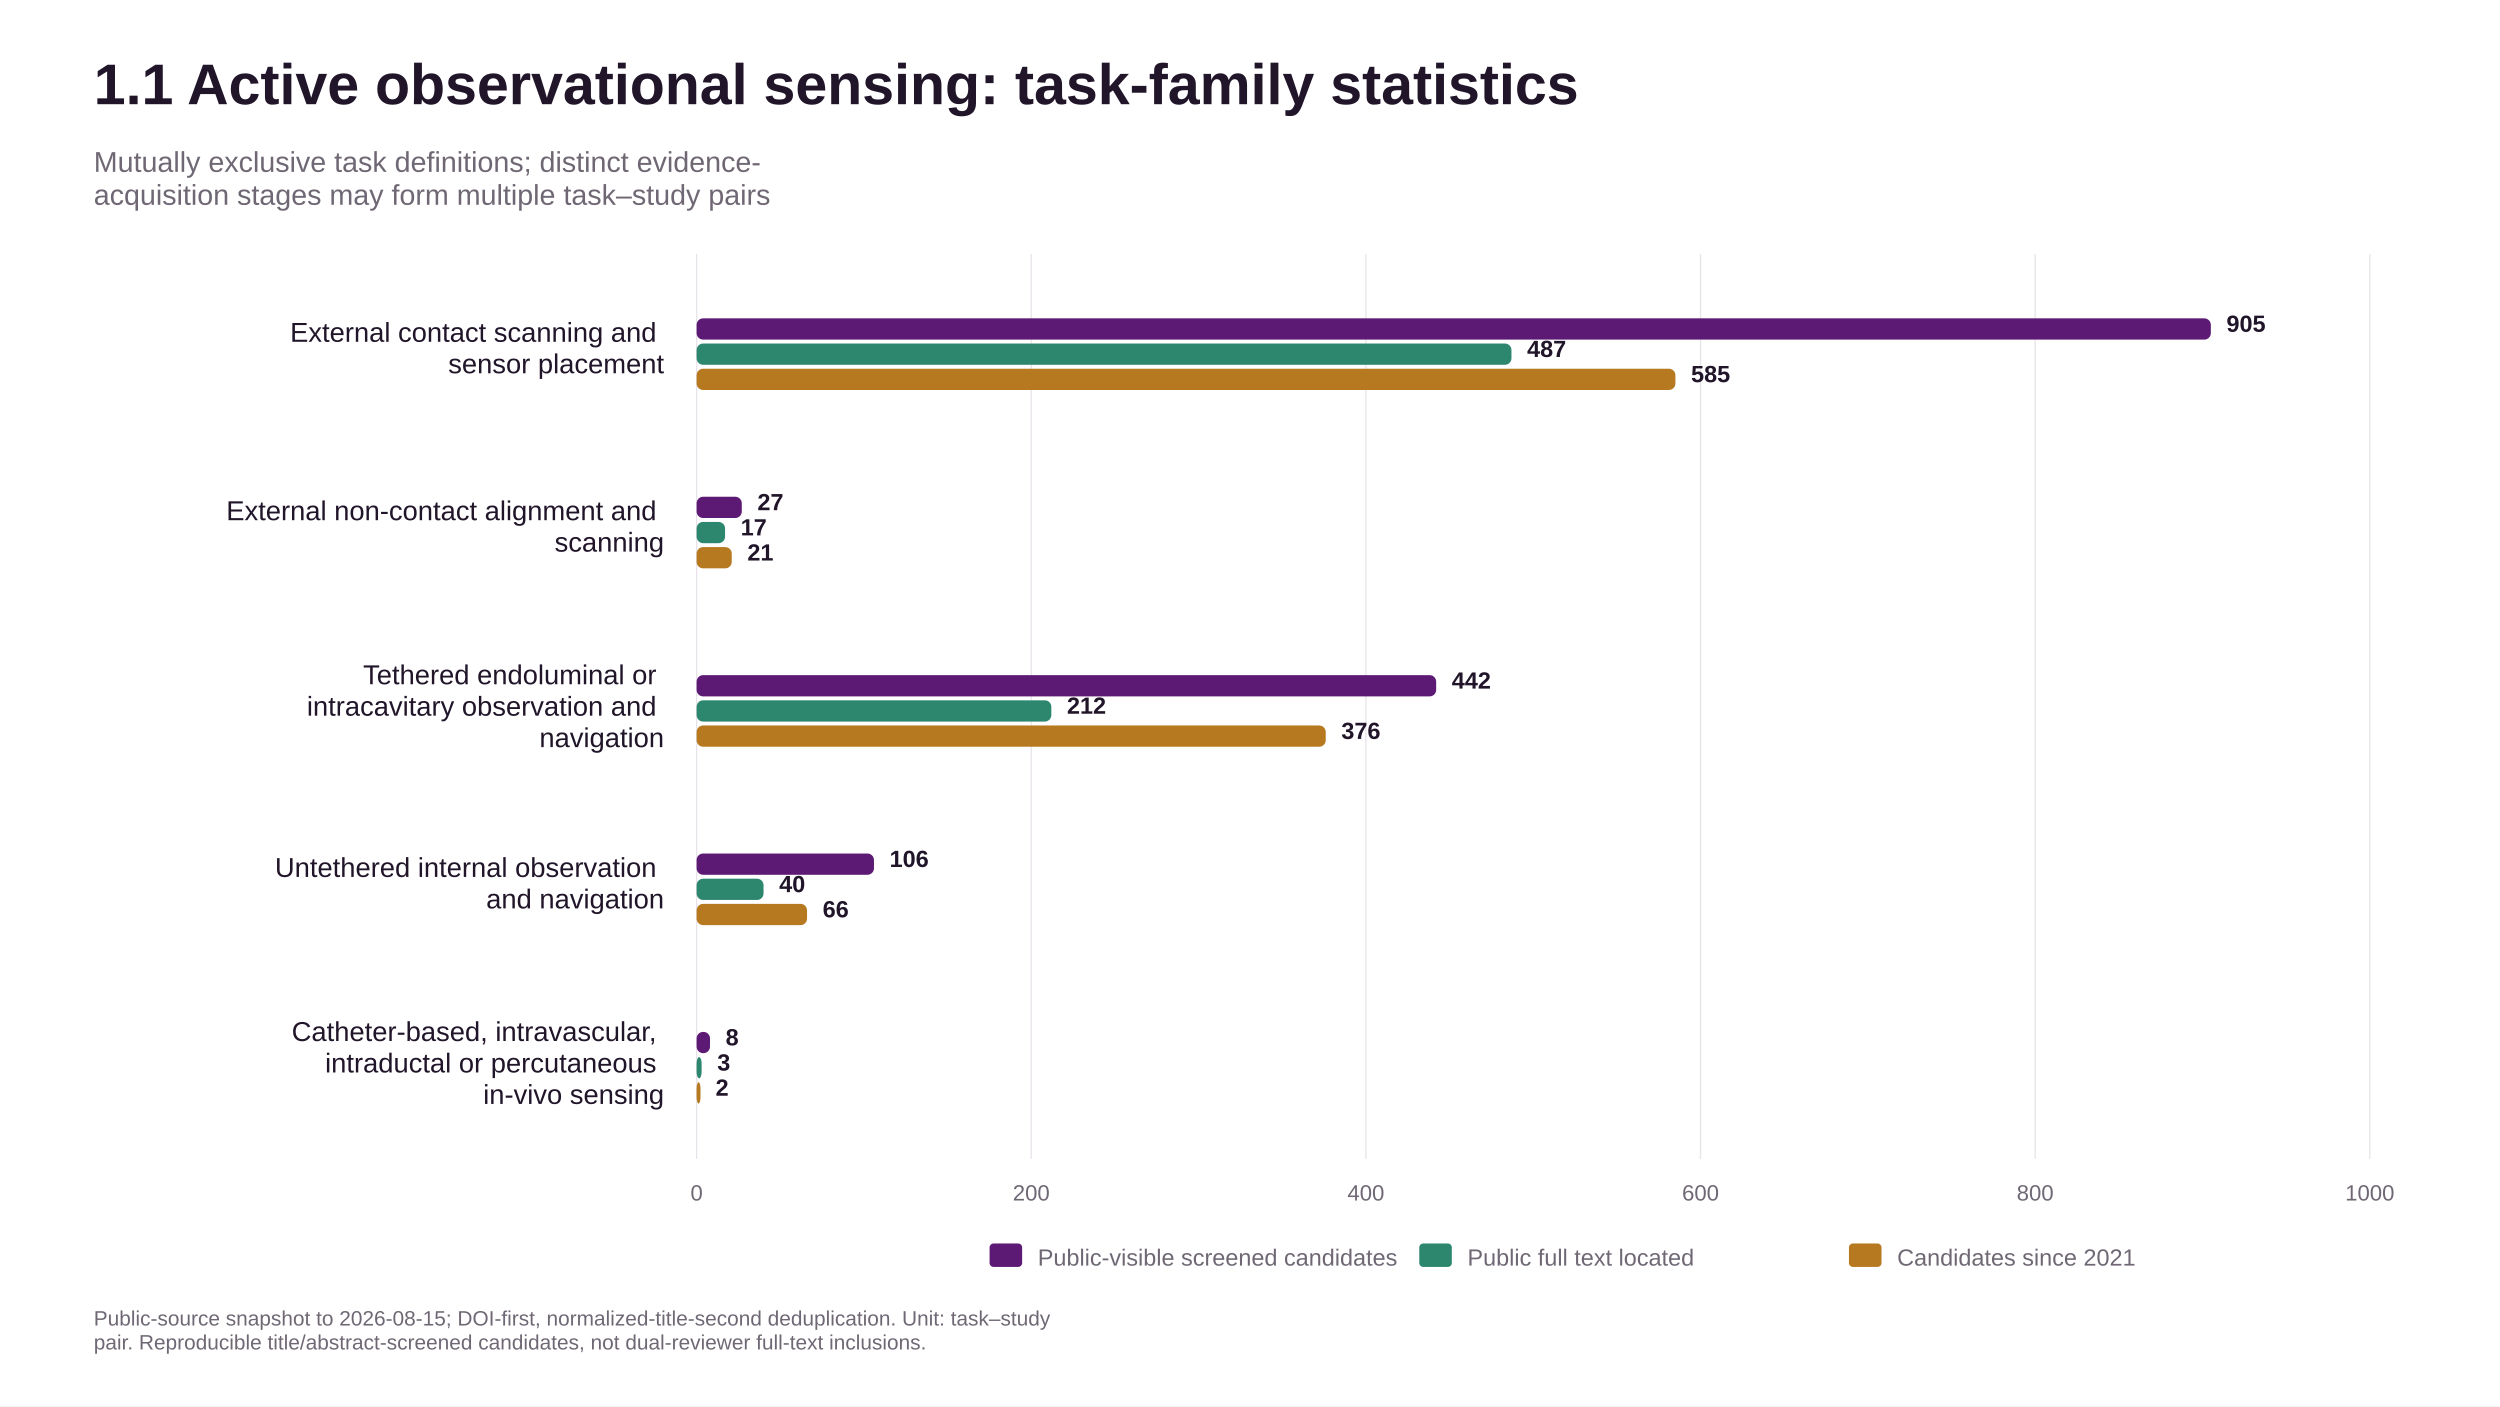
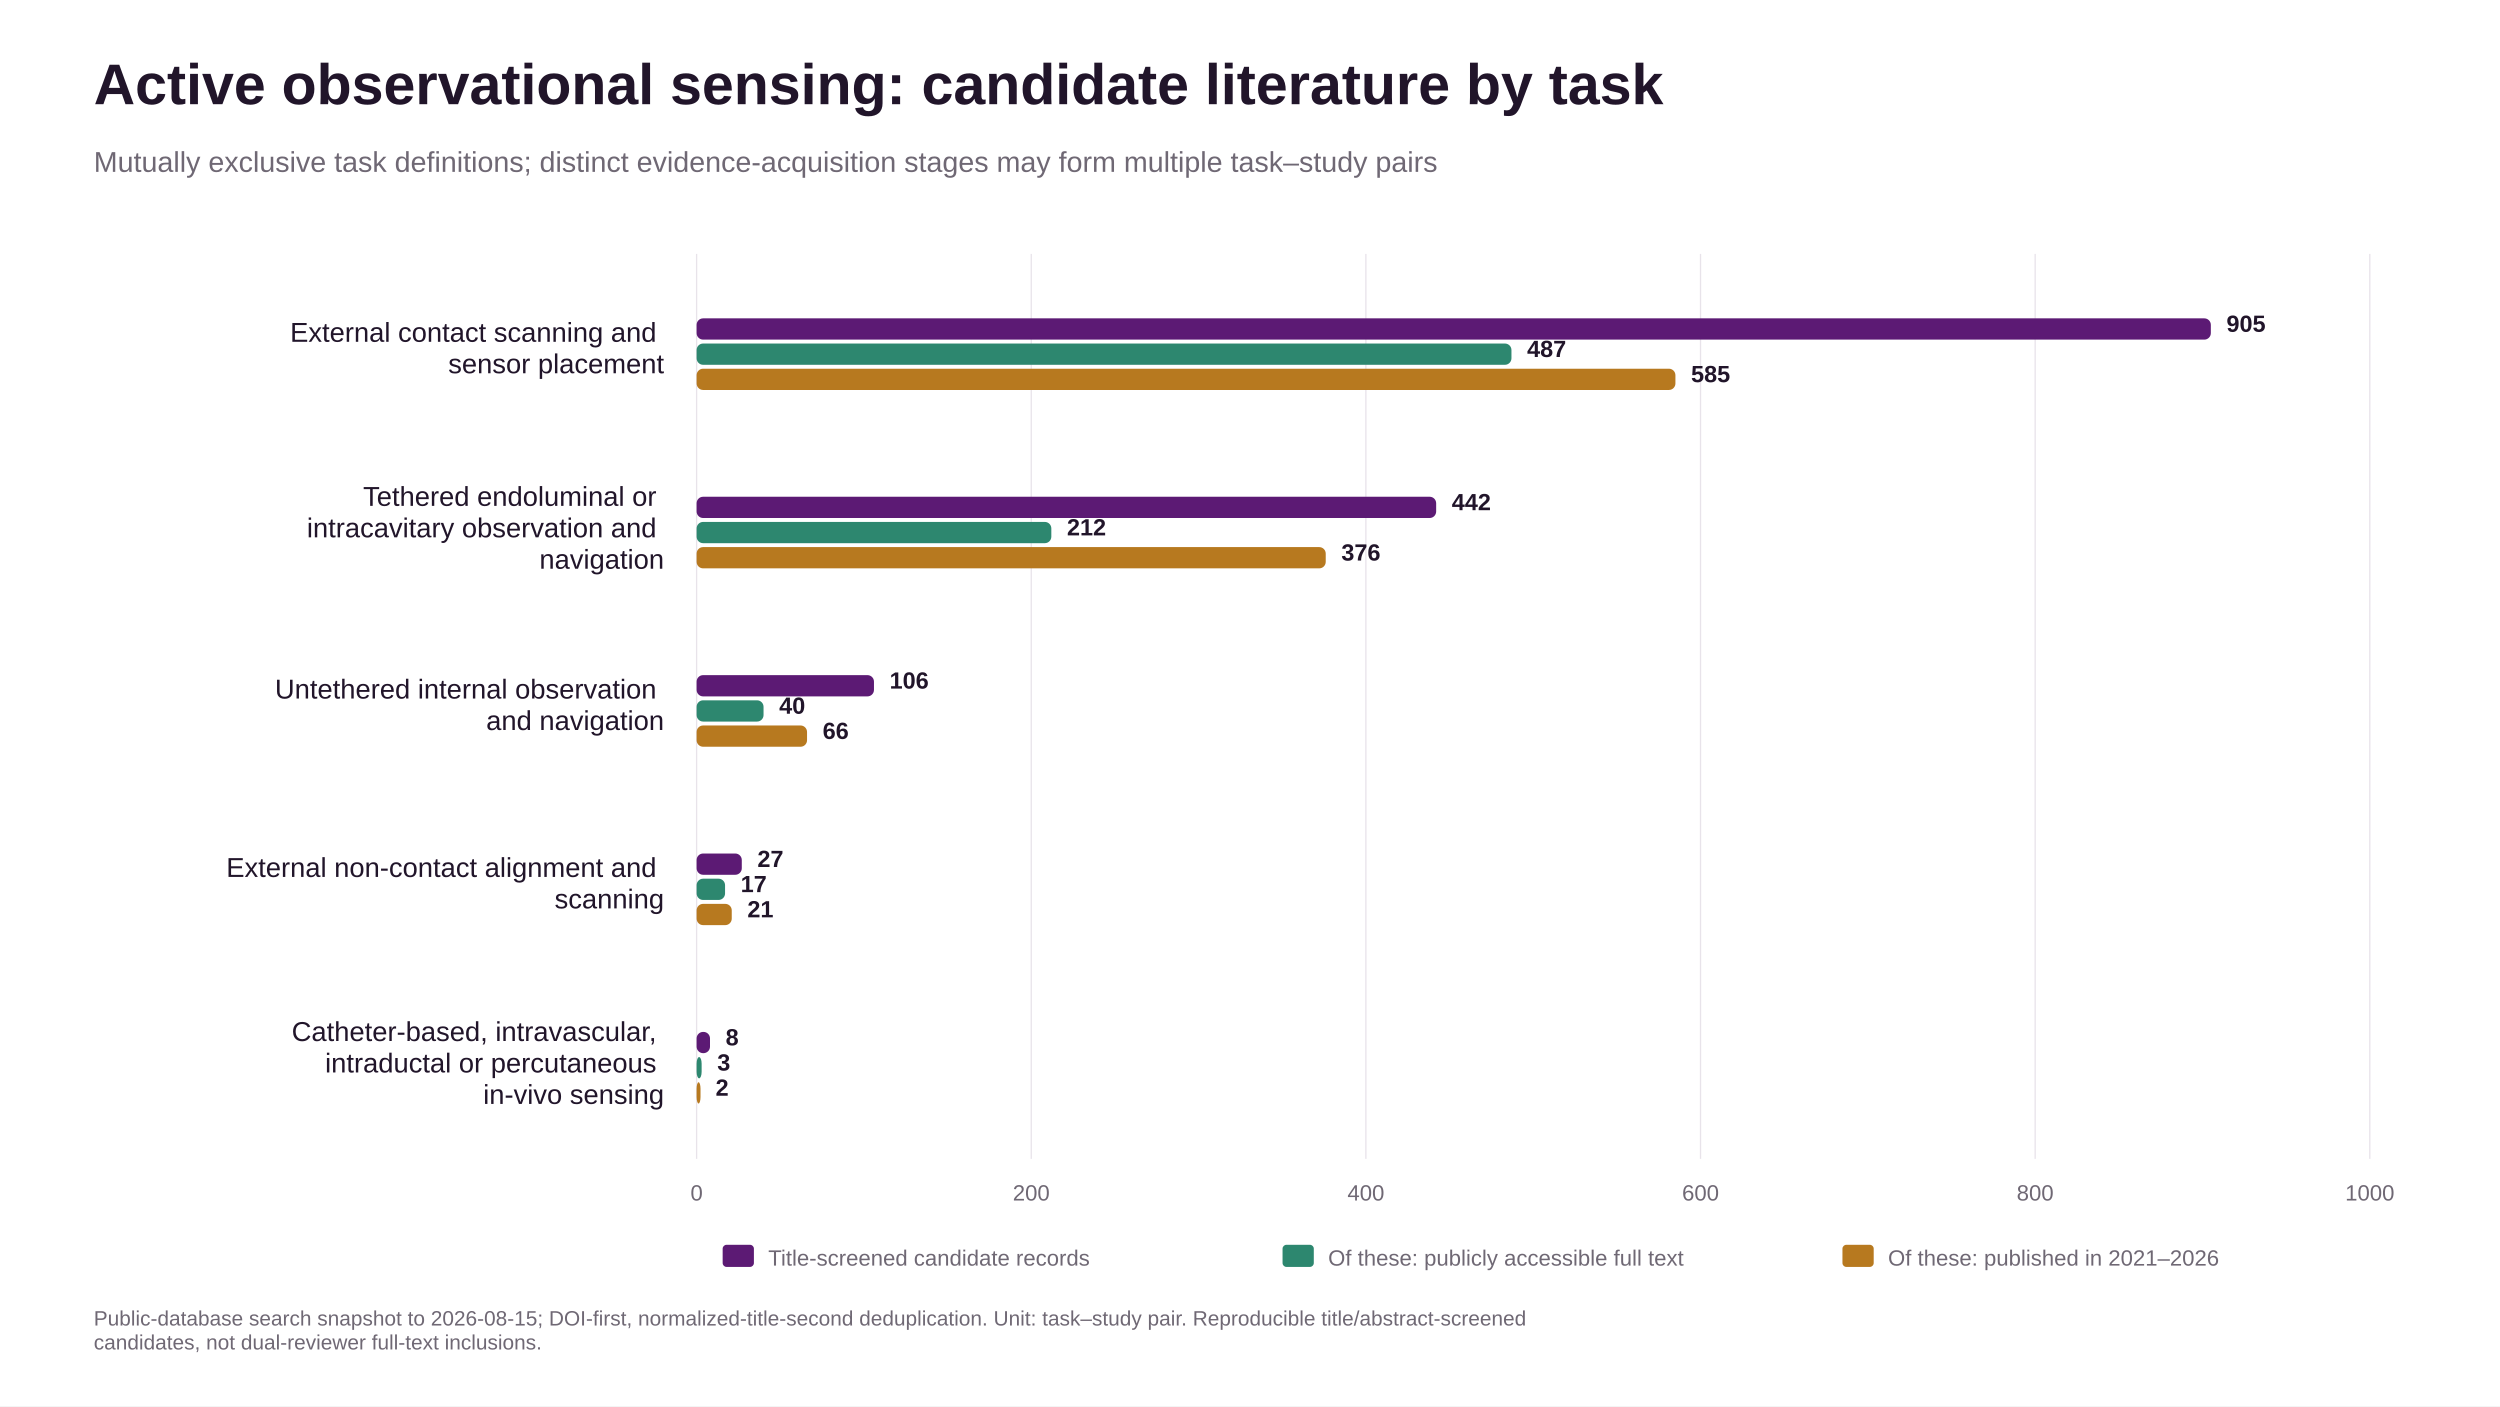
<svg xmlns="http://www.w3.org/2000/svg" width="1920" height="1080" viewBox="0 0 1920 1080">
  <rect width="1920" height="1080" fill="#FFFFFF" />
  <text x="72" y="80" font-size="44" fill="#21152A" text-anchor="start" font-weight="700" font-family="Arial,'Microsoft YaHei','Noto Sans CJK SC',sans-serif">
-     <tspan x="72" dy="0">1.1 Active observational sensing: task-family statistics</tspan>
+     <tspan x="72" dy="0">Active observational sensing: candidate literature by task</tspan>
  </text>
  <text x="72" y="132" font-size="22" fill="#6F6874" text-anchor="start" font-weight="400" font-family="Arial,'Microsoft YaHei','Noto Sans CJK SC',sans-serif">
-     <tspan x="72" dy="0">Mutually exclusive task definitions; distinct evidence-</tspan>
-     <tspan x="72" dy="25.3">acquisition stages may form multiple task–study pairs</tspan>
+     <tspan x="72" dy="0">Mutually exclusive task definitions; distinct evidence-acquisition stages may form multiple task–study pairs</tspan>
  </text>
  <line x1="535" y1="195" x2="535" y2="890" stroke="#E8E3EA" stroke-width="1" />
  <text x="535" y="922" font-size="17" fill="#6F6874" text-anchor="middle" font-weight="400" font-family="Arial,'Microsoft YaHei','Noto Sans CJK SC',sans-serif">
    <tspan x="535" dy="0">0</tspan>
  </text>
  <line x1="792" y1="195" x2="792" y2="890" stroke="#E8E3EA" stroke-width="1" />
  <text x="792" y="922" font-size="17" fill="#6F6874" text-anchor="middle" font-weight="400" font-family="Arial,'Microsoft YaHei','Noto Sans CJK SC',sans-serif">
    <tspan x="792" dy="0">200</tspan>
  </text>
  <line x1="1049" y1="195" x2="1049" y2="890" stroke="#E8E3EA" stroke-width="1" />
  <text x="1049" y="922" font-size="17" fill="#6F6874" text-anchor="middle" font-weight="400" font-family="Arial,'Microsoft YaHei','Noto Sans CJK SC',sans-serif">
    <tspan x="1049" dy="0">400</tspan>
  </text>
  <line x1="1306" y1="195" x2="1306" y2="890" stroke="#E8E3EA" stroke-width="1" />
  <text x="1306" y="922" font-size="17" fill="#6F6874" text-anchor="middle" font-weight="400" font-family="Arial,'Microsoft YaHei','Noto Sans CJK SC',sans-serif">
    <tspan x="1306" dy="0">600</tspan>
  </text>
  <line x1="1563" y1="195" x2="1563" y2="890" stroke="#E8E3EA" stroke-width="1" />
  <text x="1563" y="922" font-size="17" fill="#6F6874" text-anchor="middle" font-weight="400" font-family="Arial,'Microsoft YaHei','Noto Sans CJK SC',sans-serif">
    <tspan x="1563" dy="0">800</tspan>
  </text>
  <line x1="1820" y1="195" x2="1820" y2="890" stroke="#E8E3EA" stroke-width="1" />
  <text x="1820" y="922" font-size="17" fill="#6F6874" text-anchor="middle" font-weight="400" font-family="Arial,'Microsoft YaHei','Noto Sans CJK SC',sans-serif">
    <tspan x="1820" dy="0">1000</tspan>
  </text>
  <text x="510" y="262.5" font-size="21" fill="#21152A" text-anchor="end" font-weight="400" font-family="Arial,'Microsoft YaHei','Noto Sans CJK SC',sans-serif">
    <tspan x="510" dy="0">External contact scanning and</tspan>
    <tspan x="510" dy="24.15">sensor placement</tspan>
  </text>
  <rect x="535" y="244.5" width="1162.925" height="16.333" rx="5" fill="#5C1A74" />
  <text x="1709.925" y="254.833" font-size="18" fill="#21152A" text-anchor="start" font-weight="600" font-family="Arial,'Microsoft YaHei','Noto Sans CJK SC',sans-serif">
    <tspan x="1709.925" dy="0">905</tspan>
  </text>
  <rect x="535" y="263.833" width="625.795" height="16.333" rx="5" fill="#2D876F" />
  <text x="1172.795" y="274.167" font-size="18" fill="#21152A" text-anchor="start" font-weight="600" font-family="Arial,'Microsoft YaHei','Noto Sans CJK SC',sans-serif">
    <tspan x="1172.795" dy="0">487</tspan>
  </text>
  <rect x="535" y="283.167" width="751.725" height="16.333" rx="5" fill="#B7791F" />
  <text x="1298.725" y="293.5" font-size="18" fill="#21152A" text-anchor="start" font-weight="600" font-family="Arial,'Microsoft YaHei','Noto Sans CJK SC',sans-serif">
    <tspan x="1298.725" dy="0">585</tspan>
  </text>
-   <text x="510" y="399.5" font-size="21" fill="#21152A" text-anchor="end" font-weight="400" font-family="Arial,'Microsoft YaHei','Noto Sans CJK SC',sans-serif">
-     <tspan x="510" dy="0">External non-contact alignment and</tspan>
-     <tspan x="510" dy="24.15">scanning</tspan>
-   </text>
-   <rect x="535" y="381.5" width="34.695" height="16.333" rx="5" fill="#5C1A74" />
-   <text x="581.695" y="391.833" font-size="18" fill="#21152A" text-anchor="start" font-weight="600" font-family="Arial,'Microsoft YaHei','Noto Sans CJK SC',sans-serif">
-     <tspan x="581.695" dy="0">27</tspan>
-   </text>
-   <rect x="535" y="400.833" width="21.845" height="16.333" rx="5" fill="#2D876F" />
-   <text x="568.845" y="411.167" font-size="18" fill="#21152A" text-anchor="start" font-weight="600" font-family="Arial,'Microsoft YaHei','Noto Sans CJK SC',sans-serif">
-     <tspan x="568.845" dy="0">17</tspan>
-   </text>
-   <rect x="535" y="420.167" width="26.985" height="16.333" rx="5" fill="#B7791F" />
-   <text x="573.985" y="430.5" font-size="18" fill="#21152A" text-anchor="start" font-weight="600" font-family="Arial,'Microsoft YaHei','Noto Sans CJK SC',sans-serif">
-     <tspan x="573.985" dy="0">21</tspan>
-   </text>
-   <text x="510" y="525.5" font-size="21" fill="#21152A" text-anchor="end" font-weight="400" font-family="Arial,'Microsoft YaHei','Noto Sans CJK SC',sans-serif">
+   <text x="510" y="388.5" font-size="21" fill="#21152A" text-anchor="end" font-weight="400" font-family="Arial,'Microsoft YaHei','Noto Sans CJK SC',sans-serif">
    <tspan x="510" dy="0">Tethered endoluminal or</tspan>
    <tspan x="510" dy="24.15">intracavitary observation and</tspan>
    <tspan x="510" dy="24.15">navigation</tspan>
  </text>
-   <rect x="535" y="518.5" width="567.97" height="16.333" rx="5" fill="#5C1A74" />
-   <text x="1114.97" y="528.833" font-size="18" fill="#21152A" text-anchor="start" font-weight="600" font-family="Arial,'Microsoft YaHei','Noto Sans CJK SC',sans-serif">
+   <rect x="535" y="381.5" width="567.97" height="16.333" rx="5" fill="#5C1A74" />
+   <text x="1114.97" y="391.833" font-size="18" fill="#21152A" text-anchor="start" font-weight="600" font-family="Arial,'Microsoft YaHei','Noto Sans CJK SC',sans-serif">
    <tspan x="1114.97" dy="0">442</tspan>
  </text>
-   <rect x="535" y="537.833" width="272.42" height="16.333" rx="5" fill="#2D876F" />
-   <text x="819.42" y="548.167" font-size="18" fill="#21152A" text-anchor="start" font-weight="600" font-family="Arial,'Microsoft YaHei','Noto Sans CJK SC',sans-serif">
+   <rect x="535" y="400.833" width="272.42" height="16.333" rx="5" fill="#2D876F" />
+   <text x="819.42" y="411.167" font-size="18" fill="#21152A" text-anchor="start" font-weight="600" font-family="Arial,'Microsoft YaHei','Noto Sans CJK SC',sans-serif">
    <tspan x="819.42" dy="0">212</tspan>
  </text>
-   <rect x="535" y="557.167" width="483.16" height="16.333" rx="5" fill="#B7791F" />
-   <text x="1030.16" y="567.5" font-size="18" fill="#21152A" text-anchor="start" font-weight="600" font-family="Arial,'Microsoft YaHei','Noto Sans CJK SC',sans-serif">
+   <rect x="535" y="420.167" width="483.16" height="16.333" rx="5" fill="#B7791F" />
+   <text x="1030.16" y="430.5" font-size="18" fill="#21152A" text-anchor="start" font-weight="600" font-family="Arial,'Microsoft YaHei','Noto Sans CJK SC',sans-serif">
    <tspan x="1030.16" dy="0">376</tspan>
  </text>
-   <text x="510" y="673.5" font-size="21" fill="#21152A" text-anchor="end" font-weight="400" font-family="Arial,'Microsoft YaHei','Noto Sans CJK SC',sans-serif">
+   <text x="510" y="536.5" font-size="21" fill="#21152A" text-anchor="end" font-weight="400" font-family="Arial,'Microsoft YaHei','Noto Sans CJK SC',sans-serif">
    <tspan x="510" dy="0">Untethered internal observation</tspan>
    <tspan x="510" dy="24.15">and navigation</tspan>
  </text>
-   <rect x="535" y="655.5" width="136.21" height="16.333" rx="5" fill="#5C1A74" />
-   <text x="683.21" y="665.833" font-size="18" fill="#21152A" text-anchor="start" font-weight="600" font-family="Arial,'Microsoft YaHei','Noto Sans CJK SC',sans-serif">
+   <rect x="535" y="518.5" width="136.21" height="16.333" rx="5" fill="#5C1A74" />
+   <text x="683.21" y="528.833" font-size="18" fill="#21152A" text-anchor="start" font-weight="600" font-family="Arial,'Microsoft YaHei','Noto Sans CJK SC',sans-serif">
    <tspan x="683.21" dy="0">106</tspan>
  </text>
-   <rect x="535" y="674.833" width="51.4" height="16.333" rx="5" fill="#2D876F" />
-   <text x="598.4" y="685.167" font-size="18" fill="#21152A" text-anchor="start" font-weight="600" font-family="Arial,'Microsoft YaHei','Noto Sans CJK SC',sans-serif">
+   <rect x="535" y="537.833" width="51.4" height="16.333" rx="5" fill="#2D876F" />
+   <text x="598.4" y="548.167" font-size="18" fill="#21152A" text-anchor="start" font-weight="600" font-family="Arial,'Microsoft YaHei','Noto Sans CJK SC',sans-serif">
    <tspan x="598.4" dy="0">40</tspan>
  </text>
-   <rect x="535" y="694.167" width="84.81" height="16.333" rx="5" fill="#B7791F" />
-   <text x="631.81" y="704.5" font-size="18" fill="#21152A" text-anchor="start" font-weight="600" font-family="Arial,'Microsoft YaHei','Noto Sans CJK SC',sans-serif">
+   <rect x="535" y="557.167" width="84.81" height="16.333" rx="5" fill="#B7791F" />
+   <text x="631.81" y="567.5" font-size="18" fill="#21152A" text-anchor="start" font-weight="600" font-family="Arial,'Microsoft YaHei','Noto Sans CJK SC',sans-serif">
    <tspan x="631.81" dy="0">66</tspan>
+   </text>
+   <text x="510" y="673.5" font-size="21" fill="#21152A" text-anchor="end" font-weight="400" font-family="Arial,'Microsoft YaHei','Noto Sans CJK SC',sans-serif">
+     <tspan x="510" dy="0">External non-contact alignment and</tspan>
+     <tspan x="510" dy="24.15">scanning</tspan>
+   </text>
+   <rect x="535" y="655.5" width="34.695" height="16.333" rx="5" fill="#5C1A74" />
+   <text x="581.695" y="665.833" font-size="18" fill="#21152A" text-anchor="start" font-weight="600" font-family="Arial,'Microsoft YaHei','Noto Sans CJK SC',sans-serif">
+     <tspan x="581.695" dy="0">27</tspan>
+   </text>
+   <rect x="535" y="674.833" width="21.845" height="16.333" rx="5" fill="#2D876F" />
+   <text x="568.845" y="685.167" font-size="18" fill="#21152A" text-anchor="start" font-weight="600" font-family="Arial,'Microsoft YaHei','Noto Sans CJK SC',sans-serif">
+     <tspan x="568.845" dy="0">17</tspan>
+   </text>
+   <rect x="535" y="694.167" width="26.985" height="16.333" rx="5" fill="#B7791F" />
+   <text x="573.985" y="704.5" font-size="18" fill="#21152A" text-anchor="start" font-weight="600" font-family="Arial,'Microsoft YaHei','Noto Sans CJK SC',sans-serif">
+     <tspan x="573.985" dy="0">21</tspan>
  </text>
  <text x="510" y="799.5" font-size="21" fill="#21152A" text-anchor="end" font-weight="400" font-family="Arial,'Microsoft YaHei','Noto Sans CJK SC',sans-serif">
    <tspan x="510" dy="0">Catheter-based, intravascular,</tspan>
    <tspan x="510" dy="24.15">intraductal or percutaneous</tspan>
    <tspan x="510" dy="24.15">in-vivo sensing</tspan>
  </text>
  <rect x="535" y="792.5" width="10.28" height="16.333" rx="5" fill="#5C1A74" />
  <text x="557.28" y="802.833" font-size="18" fill="#21152A" text-anchor="start" font-weight="600" font-family="Arial,'Microsoft YaHei','Noto Sans CJK SC',sans-serif">
    <tspan x="557.28" dy="0">8</tspan>
  </text>
  <rect x="535" y="811.833" width="3.855" height="16.333" rx="5" fill="#2D876F" />
  <text x="550.855" y="822.167" font-size="18" fill="#21152A" text-anchor="start" font-weight="600" font-family="Arial,'Microsoft YaHei','Noto Sans CJK SC',sans-serif">
    <tspan x="550.855" dy="0">3</tspan>
  </text>
  <rect x="535" y="831.167" width="3" height="16.333" rx="5" fill="#B7791F" />
  <text x="549.57" y="841.5" font-size="18" fill="#21152A" text-anchor="start" font-weight="600" font-family="Arial,'Microsoft YaHei','Noto Sans CJK SC',sans-serif">
    <tspan x="549.57" dy="0">2</tspan>
  </text>
-   <rect x="760" y="955" width="25" height="18" rx="3" fill="#5C1A74" />
-   <text x="797" y="972" font-size="18" fill="#6F6874" text-anchor="start" font-weight="400" font-family="Arial,'Microsoft YaHei','Noto Sans CJK SC',sans-serif">
-     <tspan x="797" dy="0">Public-visible screened candidates</tspan>
+   <rect x="555" y="956" width="24" height="17" rx="3" fill="#5C1A74" />
+   <text x="590" y="972" font-size="17" fill="#6F6874" text-anchor="start" font-weight="400" font-family="Arial,'Microsoft YaHei','Noto Sans CJK SC',sans-serif">
+     <tspan x="590" dy="0">Title-screened candidate records</tspan>
  </text>
-   <rect x="1090" y="955" width="25" height="18" rx="3" fill="#2D876F" />
-   <text x="1127" y="972" font-size="18" fill="#6F6874" text-anchor="start" font-weight="400" font-family="Arial,'Microsoft YaHei','Noto Sans CJK SC',sans-serif">
-     <tspan x="1127" dy="0">Public full text located</tspan>
+   <rect x="985" y="956" width="24" height="17" rx="3" fill="#2D876F" />
+   <text x="1020" y="972" font-size="17" fill="#6F6874" text-anchor="start" font-weight="400" font-family="Arial,'Microsoft YaHei','Noto Sans CJK SC',sans-serif">
+     <tspan x="1020" dy="0">Of these: publicly accessible full text</tspan>
  </text>
-   <rect x="1420" y="955" width="25" height="18" rx="3" fill="#B7791F" />
-   <text x="1457" y="972" font-size="18" fill="#6F6874" text-anchor="start" font-weight="400" font-family="Arial,'Microsoft YaHei','Noto Sans CJK SC',sans-serif">
-     <tspan x="1457" dy="0">Candidates since 2021</tspan>
+   <rect x="1415" y="956" width="24" height="17" rx="3" fill="#B7791F" />
+   <text x="1450" y="972" font-size="17" fill="#6F6874" text-anchor="start" font-weight="400" font-family="Arial,'Microsoft YaHei','Noto Sans CJK SC',sans-serif">
+     <tspan x="1450" dy="0">Of these: published in 2021–2026</tspan>
  </text>
  <text x="72" y="1018" font-size="16" fill="#6F6874" text-anchor="start" font-weight="400" font-family="Arial,'Microsoft YaHei','Noto Sans CJK SC',sans-serif">
-     <tspan x="72" dy="0">Public-source snapshot to 2026-08-15; DOI-first, normalized-title-second deduplication. Unit: task–study </tspan>
-     <tspan x="72" dy="18.4">pair. Reproducible title/abstract-screened candidates, not dual-reviewer full-text inclusions.</tspan>
+     <tspan x="72" dy="0">Public-database search snapshot to 2026-08-15; DOI-first, normalized-title-second deduplication. Unit: task–study pair. Reproducible title/abstract-screened</tspan>
+     <tspan x="72" dy="18.4">candidates, not dual-reviewer full-text inclusions.</tspan>
  </text>
</svg>
